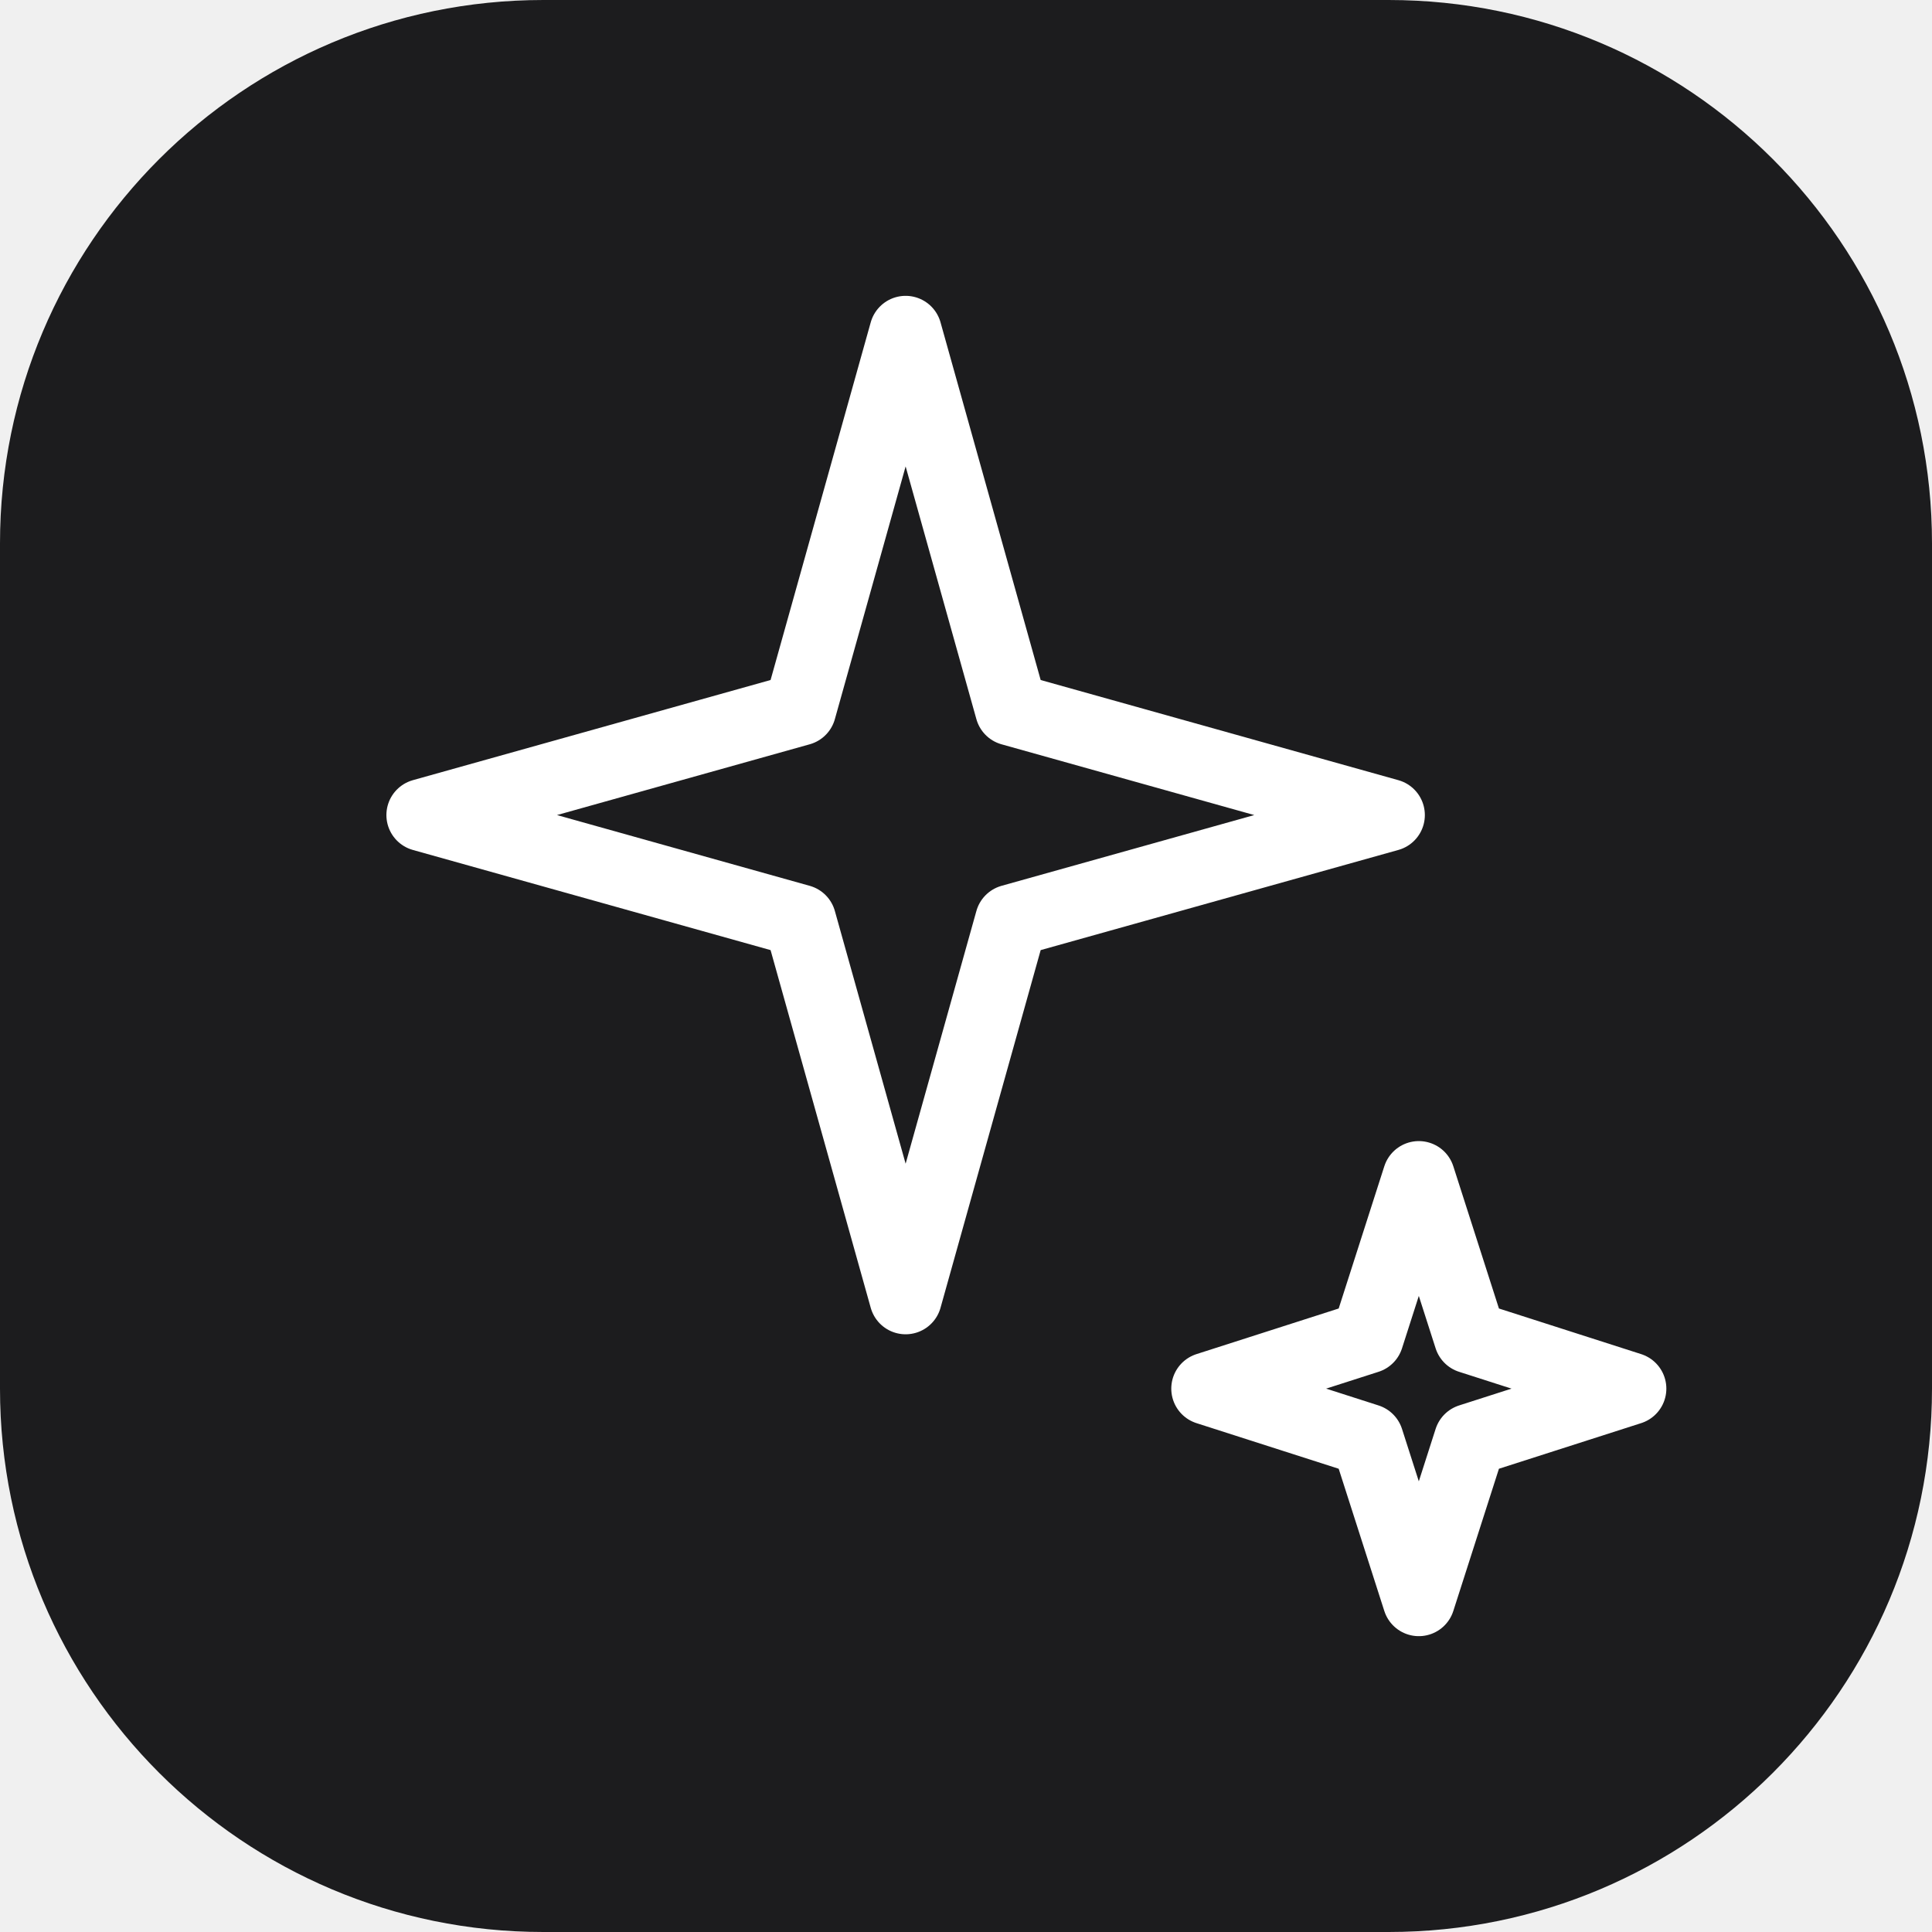
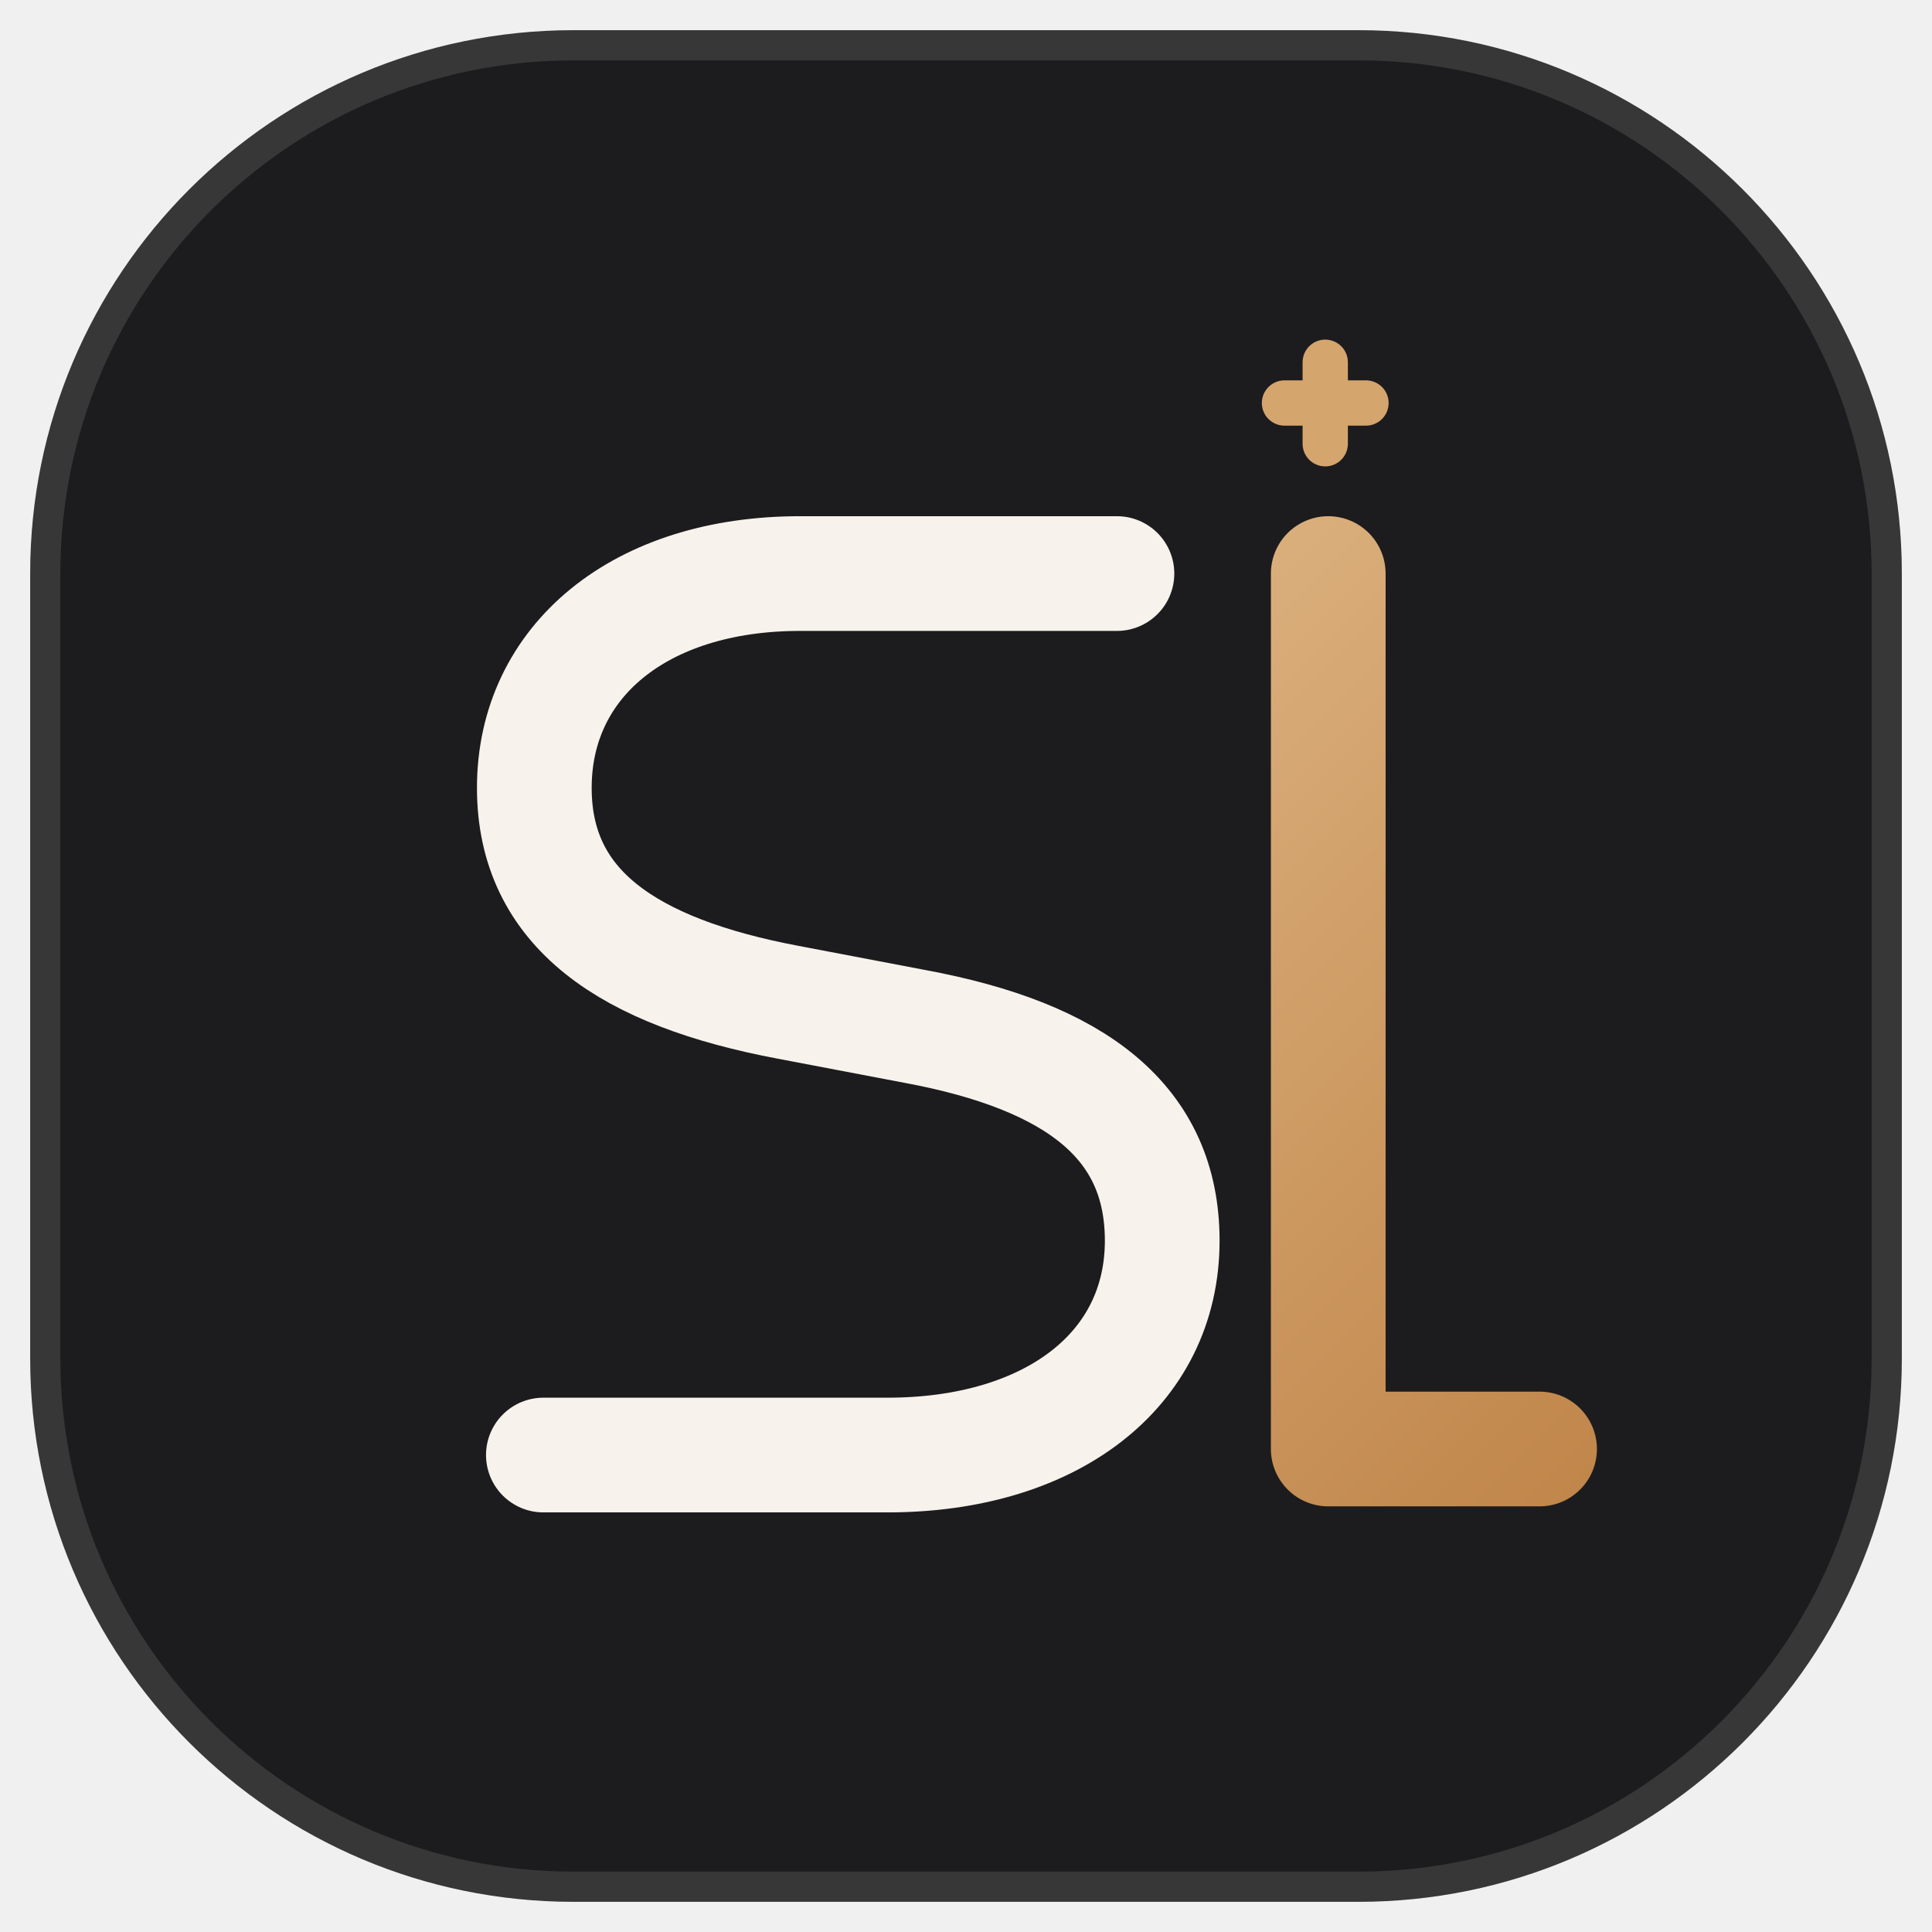
- <svg xmlns="http://www.w3.org/2000/svg" viewBox="0 0 64 64">
-   <rect width="64" height="64" rx="18" fill="#1c1c1e" />
-   <path d="m30 11 3.5 12.5L46 27l-12.5 3.5L30 43l-3.5-12.5L14 27l12.5-3.5L30 11Zm17 28 1.7 5.3L54 46l-5.3 1.7L47 53l-1.7-5.3L40 46l5.3-1.7L47 39Z" fill="none" stroke="#fff" stroke-width="2.4" stroke-linecap="round" stroke-linejoin="round" />
+ <svg xmlns="http://www.w3.org/2000/svg" viewBox="0 0 64 64" role="img" aria-labelledby="title">
+   <defs>
+     <linearGradient id="sl-gold" x1="10" y1="8" x2="58" y2="56" gradientUnits="userSpaceOnUse">
+       <stop stop-color="#f4d8ad" />
+       <stop offset="1" stop-color="#b97a3c" />
+     </linearGradient>
+   </defs>
+   <rect x="1" y="1" width="62" height="62" rx="18" fill="#1c1c1e" />
+   <rect x="1.5" y="1.5" width="61" height="61" rx="17.5" fill="none" stroke="#ffffff" stroke-opacity=".12" />
+   <path d="M37 19H26.5c-5.3 0-8.8 2.9-8.8 7.1 0 4 3.1 6.1 8.4 7.1l4.2.8c5.4 1 8.2 3.2 8.2 7.1 0 4.3-3.7 7.1-9.1 7.1H18" fill="none" stroke="#f7f2eb" stroke-width="3.8" stroke-linecap="round" />
+   <path d="M44 19v29h7" fill="none" stroke="url(#sl-gold)" stroke-width="3.8" stroke-linecap="round" stroke-linejoin="round" />
+   <path d="M43.9 12v2.7M42.55 13.35h2.7" fill="none" stroke="#d5a56e" stroke-width="1.5" stroke-linecap="round" />
</svg>
